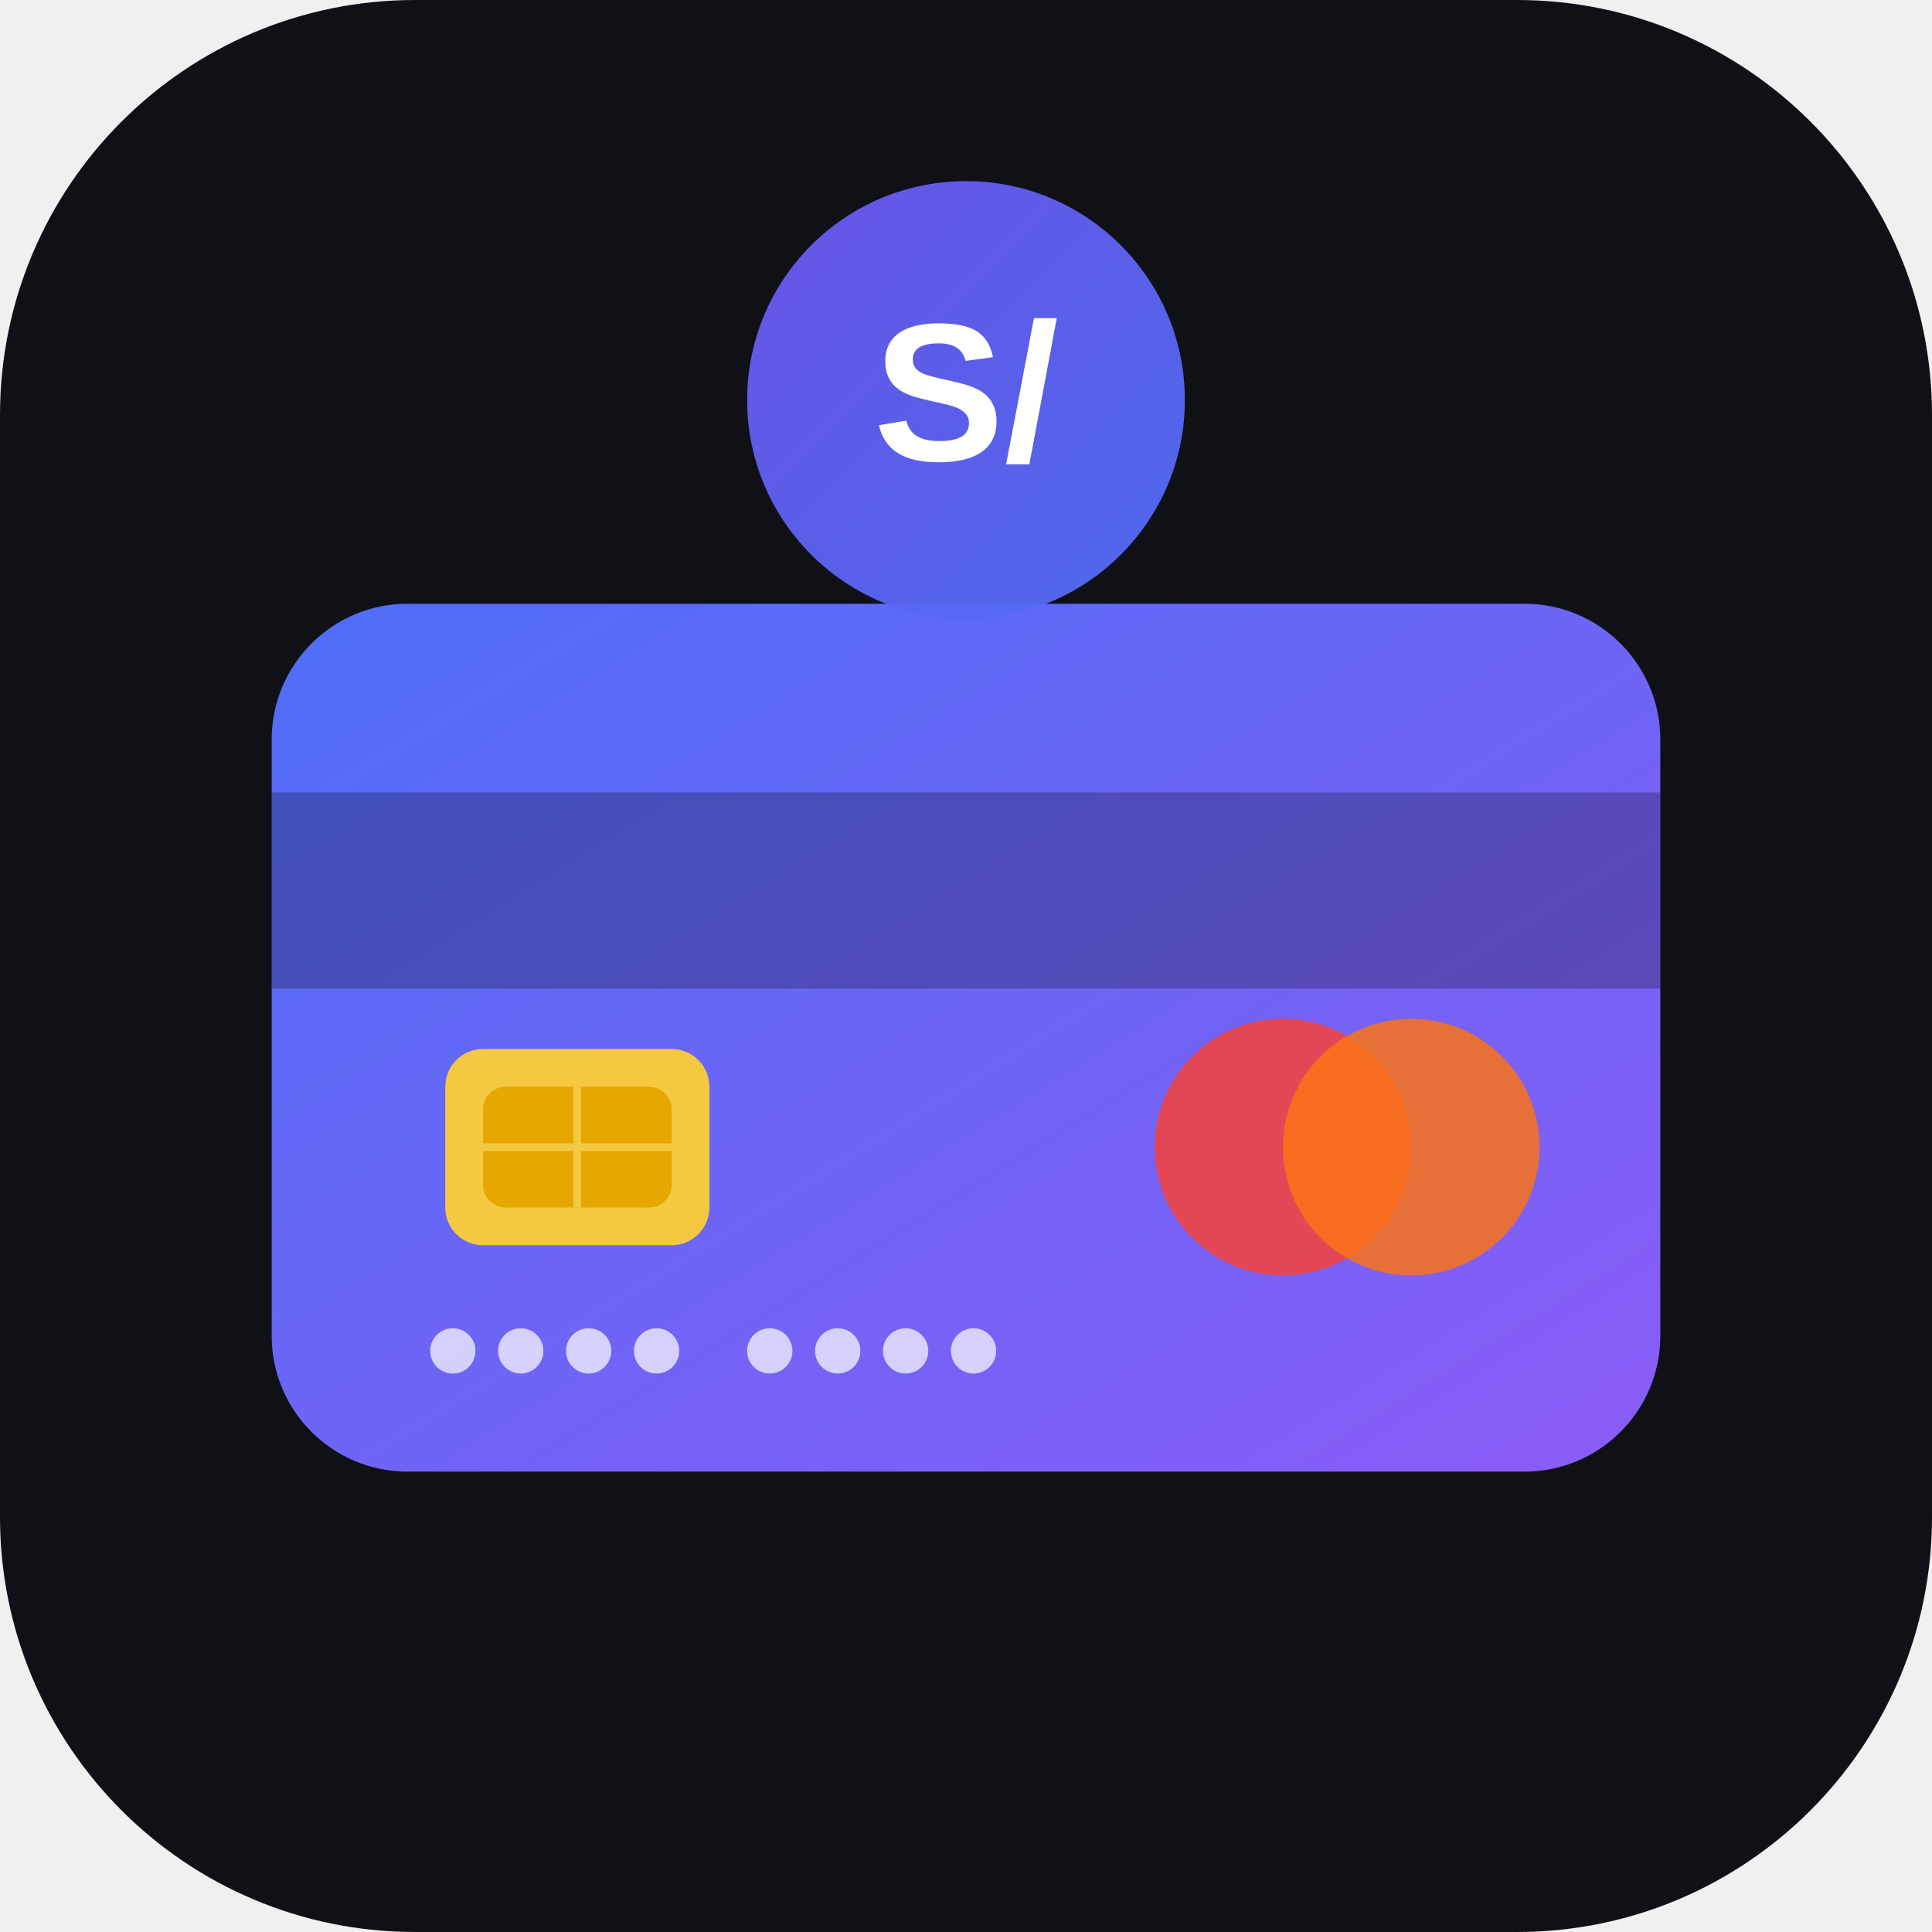
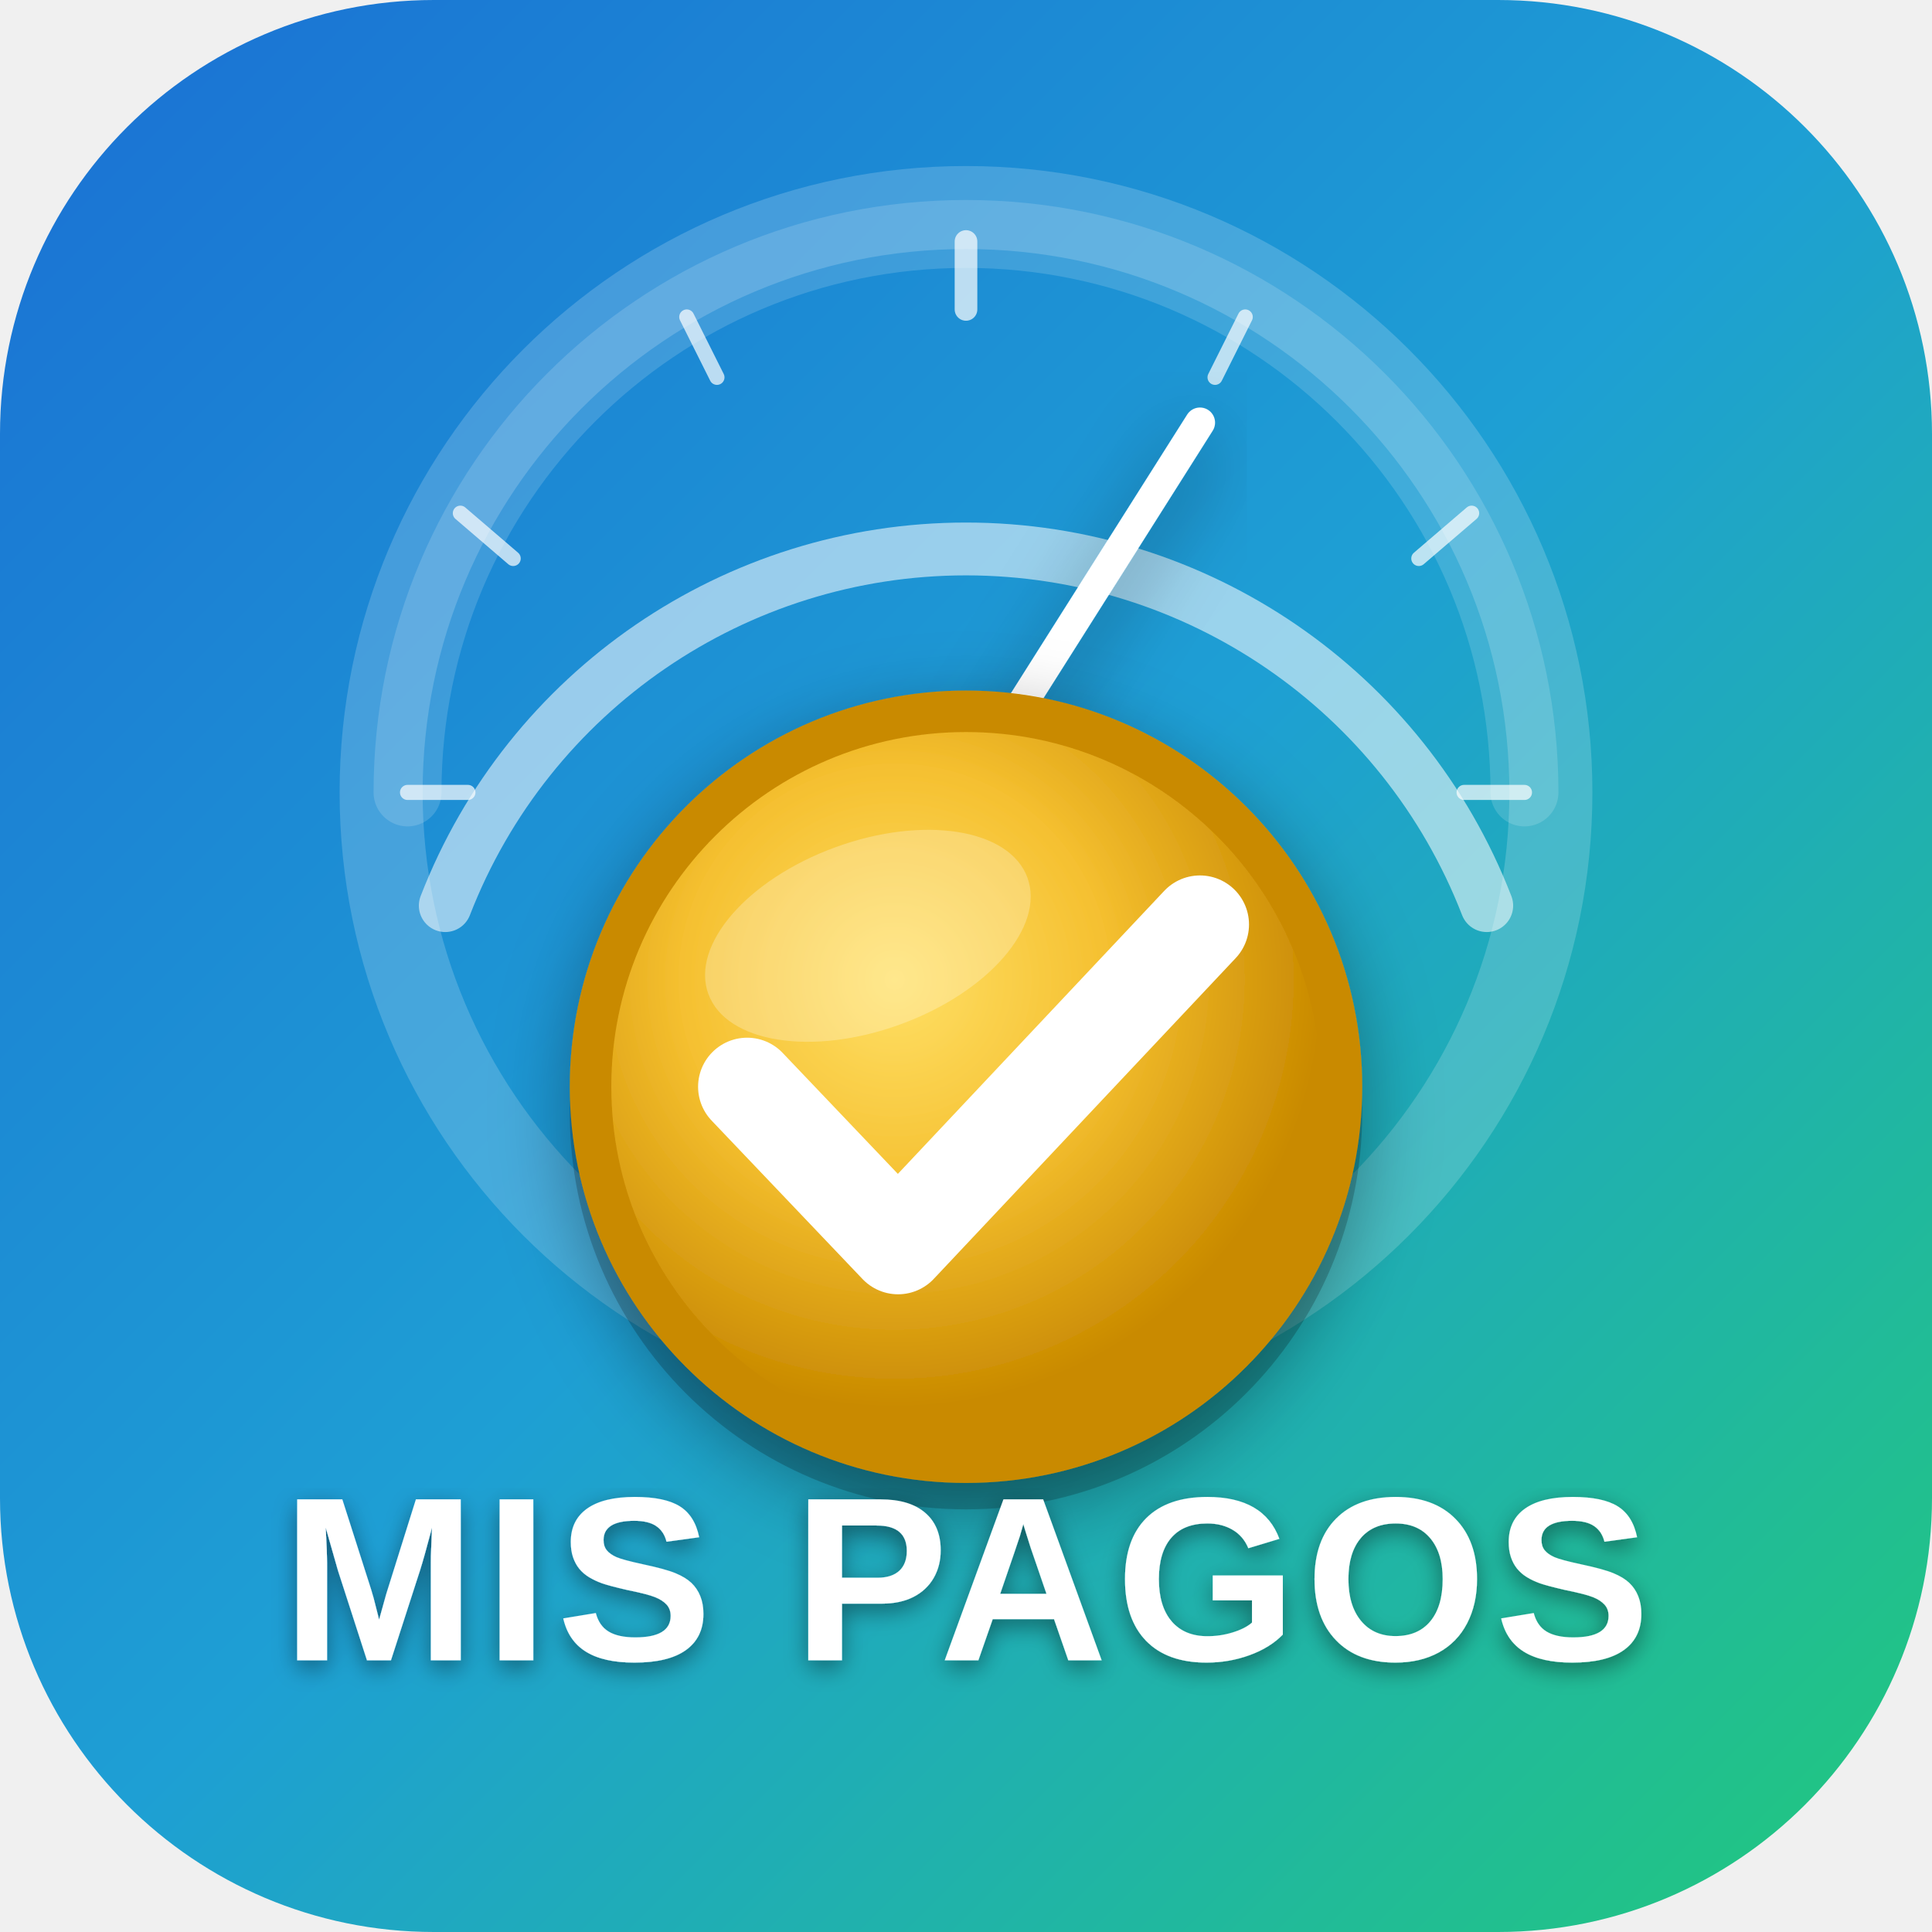
<svg xmlns="http://www.w3.org/2000/svg" viewBox="0 0 512 512">
-   <rect width="512" height="512" rx="110" fill="#0f1117" />
  <defs>
-     <linearGradient id="grad1" x1="0%" y1="0%" x2="100%" y2="100%">
-       <stop offset="0%" style="stop-color:#4f6ef7;stop-opacity:1" />
-       <stop offset="100%" style="stop-color:#8b5cf6;stop-opacity:1" />
+     <linearGradient id="bgGrad" x1="0%" y1="0%" x2="100%" y2="100%">
+       <stop offset="0%" stop-color="#1a6fd4" />
+       <stop offset="50%" stop-color="#1e9fd4" />
+       <stop offset="100%" stop-color="#22c97a" />
    </linearGradient>
-     <linearGradient id="grad2" x1="0%" y1="0%" x2="100%" y2="100%">
-       <stop offset="0%" style="stop-color:#6d56f0;stop-opacity:1" />
-       <stop offset="100%" style="stop-color:#4f6ef7;stop-opacity:1" />
-     </linearGradient>
+     <radialGradient id="coinGrad" cx="40%" cy="35%" r="60%">
+       <stop offset="0%" stop-color="#ffe066" />
+       <stop offset="50%" stop-color="#f5c030" />
+       <stop offset="100%" stop-color="#c98a00" />
+     </radialGradient>
+     <filter id="shadow" x="-20%" y="-20%" width="140%" height="140%">
+       <feDropShadow dx="0" dy="6" stdDeviation="10" flood-color="rgba(0,0,0,0.35)" />
+     </filter>
+     <filter id="textShadow" x="-10%" y="-10%" width="120%" height="140%">
+       <feDropShadow dx="0" dy="2" stdDeviation="3" flood-color="rgba(0,0,0,0.4)" />
+     </filter>
+     <clipPath id="rounded">
+       <rect width="512" height="512" rx="115" />
+     </clipPath>
  </defs>
-   <rect x="72" y="160" width="368" height="230" rx="36" fill="url(#grad1)" />
-   <rect x="72" y="210" width="368" height="52" fill="rgba(0,0,0,0.25)" />
-   <rect x="118" y="278" width="70" height="52" rx="10" fill="#f5c842" />
-   <rect x="128" y="288" width="50" height="32" rx="6" fill="#e6a800" />
-   <line x1="153" y1="288" x2="153" y2="320" stroke="#f5c842" stroke-width="2" />
-   <line x1="128" y1="304" x2="178" y2="304" stroke="#f5c842" stroke-width="2" />
-   <circle cx="340" cy="304" r="34" fill="#ef4444" opacity="0.9" />
-   <circle cx="374" cy="304" r="34" fill="#f97316" opacity="0.85" />
-   <circle cx="120" cy="358" r="6" fill="rgba(255,255,255,0.7)" />
-   <circle cx="138" cy="358" r="6" fill="rgba(255,255,255,0.7)" />
-   <circle cx="156" cy="358" r="6" fill="rgba(255,255,255,0.7)" />
-   <circle cx="174" cy="358" r="6" fill="rgba(255,255,255,0.7)" />
-   <circle cx="204" cy="358" r="6" fill="rgba(255,255,255,0.7)" />
-   <circle cx="222" cy="358" r="6" fill="rgba(255,255,255,0.7)" />
-   <circle cx="240" cy="358" r="6" fill="rgba(255,255,255,0.7)" />
-   <circle cx="258" cy="358" r="6" fill="rgba(255,255,255,0.7)" />
-   <circle cx="256" cy="106" r="58" fill="url(#grad2)" opacity="0.95" />
-   <text x="256" y="122" text-anchor="middle" font-family="Arial, sans-serif" font-size="52" font-weight="900" fill="white">S/</text>
+   <rect width="512" height="512" rx="115" fill="url(#bgGrad)" />
+   <circle cx="256" cy="210" r="155" fill="none" stroke="rgba(255,255,255,0.18)" stroke-width="22" />
+   <path d="M 108 210 A 148 148 0 0 1 404 210" fill="none" stroke="rgba(255,255,255,0.15)" stroke-width="18" stroke-linecap="round" />
+   <path d="M 118 240 A 148 148 0 0 1 394 240" fill="none" stroke="rgba(255,255,255,0.55)" stroke-width="14" stroke-linecap="round" />
+   <g stroke="rgba(255,255,255,0.7)" stroke-linecap="round">
+     <line x1="108" y1="210" x2="124" y2="210" stroke-width="4" />
+     <line x1="122" y1="136" x2="136" y2="148" stroke-width="4" />
+     <line x1="182" y1="84" x2="190" y2="100" stroke-width="4" />
+     <line x1="256" y1="64" x2="256" y2="82" stroke-width="6" />
+     <line x1="330" y1="84" x2="322" y2="100" stroke-width="4" />
+     <line x1="390" y1="136" x2="376" y2="148" stroke-width="4" />
+     <line x1="404" y1="210" x2="388" y2="210" stroke-width="4" />
+   </g>
+   <line x1="256" y1="210" x2="318" y2="112" stroke="white" stroke-width="8" stroke-linecap="round" filter="url(#shadow)" />
+   <circle cx="256" cy="210" r="12" fill="white" />
+   <circle cx="256" cy="210" r="6" fill="#1a6fd4" />
+   <g filter="url(#shadow)">
+     <circle cx="256" cy="295" r="105" fill="rgba(0,0,0,0.2)" />
+     <circle cx="256" cy="288" r="105" fill="#c98a00" />
+     <circle cx="256" cy="288" r="94" fill="url(#coinGrad)" />
+     <ellipse cx="230" cy="248" rx="45" ry="25" fill="rgba(255,255,255,0.25)" transform="rotate(-20,230,248)" />
+     <polyline points="198,288 238,330 318,245" fill="none" stroke="white" stroke-width="26" stroke-linecap="round" stroke-linejoin="round" />
+   </g>
+   <text x="256" y="440" text-anchor="middle" font-family="Arial Black, Arial, sans-serif" font-size="62" font-weight="900" fill="white" letter-spacing="2" filter="url(#textShadow)">MIS PAGOS</text>
</svg>
